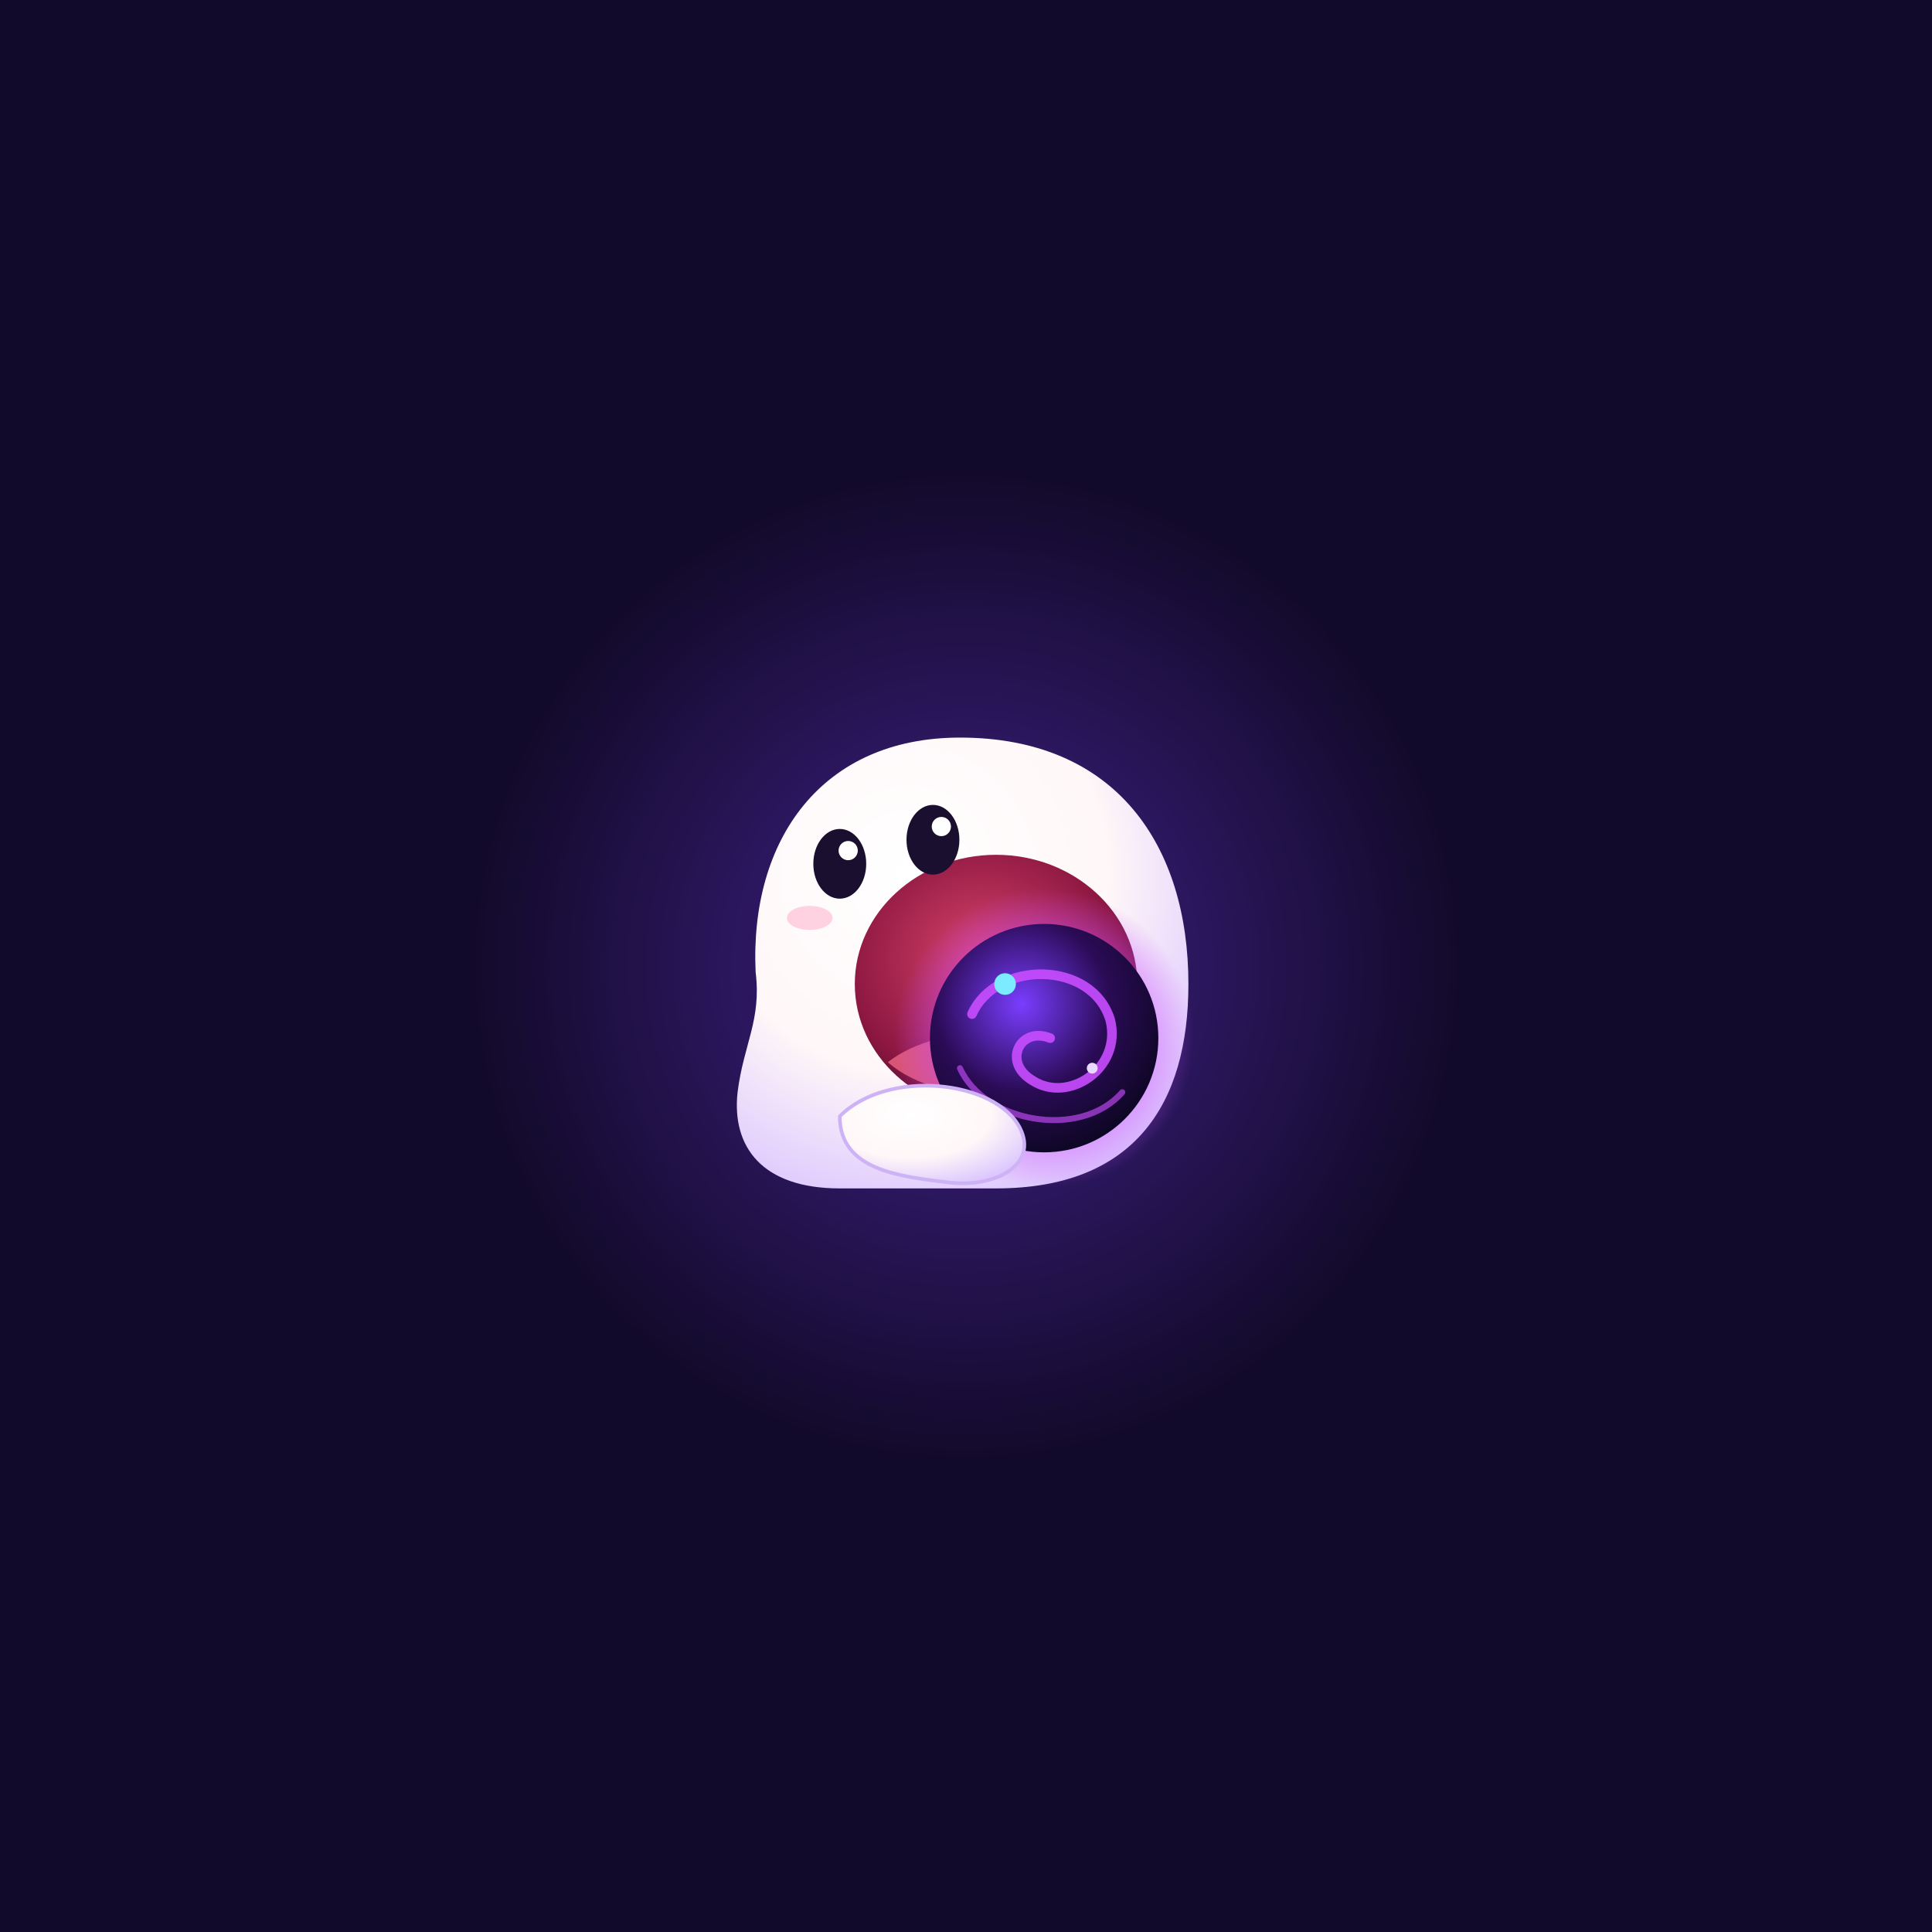
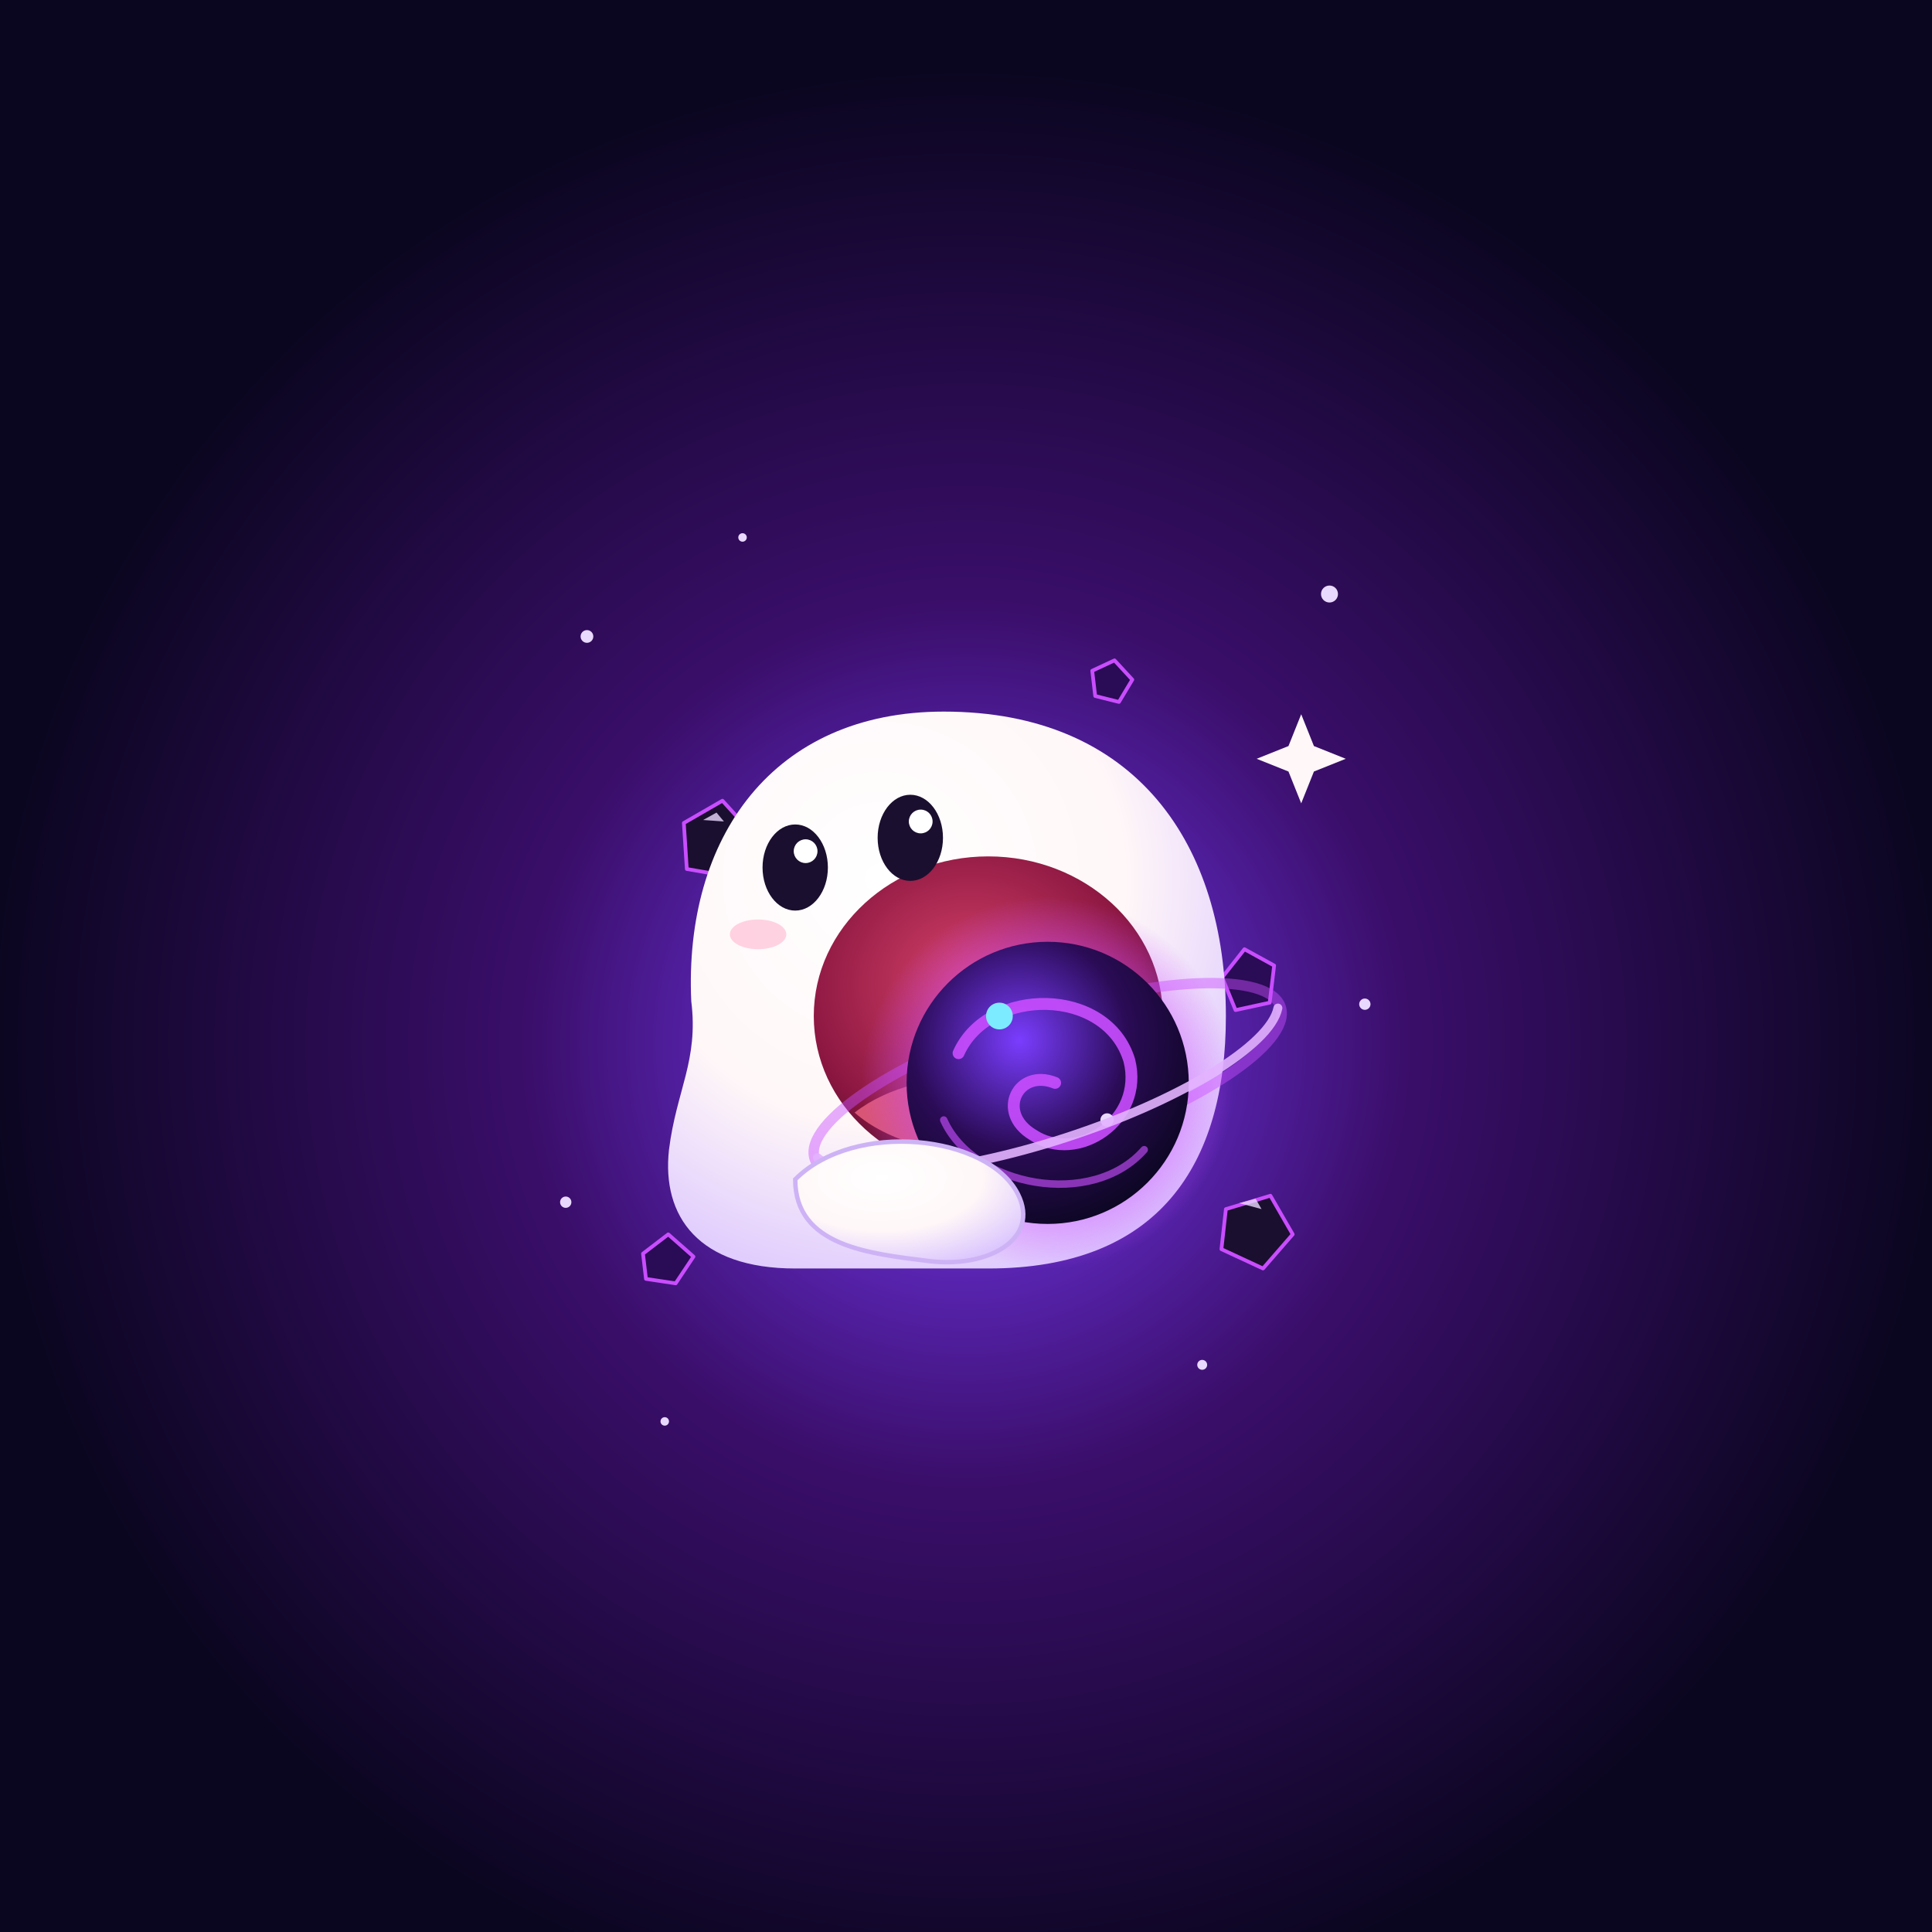
<svg xmlns="http://www.w3.org/2000/svg" viewBox="0 0 2732 2732">
  <defs>
-     <radialGradient id="unused-bg" cx="0.62" cy="0.62" r="0.85">
+     <radialGradient id="bg" cx="0.5" cy="0.54" r="0.5">
      <stop offset="0" stop-color="#7a3dff" />
      <stop offset=".45" stop-color="#3a0e6a" />
      <stop offset="1" stop-color="#0b0620" />
    </radialGradient>
    <radialGradient id="body" cx="0.38" cy="0.3" r="0.8">
      <stop offset="0" stop-color="#ffffff" />
      <stop offset=".55" stop-color="#fff7f8" />
      <stop offset="1" stop-color="#d9c2ff" />
    </radialGradient>
    <radialGradient id="mouth" cx="0.45" cy="0.4" r="0.7">
      <stop offset="0" stop-color="#d8436a" />
      <stop offset=".7" stop-color="#8a1640" />
      <stop offset="1" stop-color="#3a0e2a" />
    </radialGradient>
    <radialGradient id="orb" cx="0.4" cy="0.35" r="0.7">
      <stop offset="0" stop-color="#7a3dff" />
      <stop offset=".55" stop-color="#2a0b55" />
      <stop offset="1" stop-color="#0b0620" />
    </radialGradient>
    <radialGradient id="halo" cx="0.5" cy="0.5" r="0.5">
      <stop offset=".55" stop-color="#c94dff" stop-opacity=".7" />
      <stop offset="1" stop-color="#c94dff" stop-opacity="0" />
    </radialGradient>
  </defs>
-   <radialGradient id="glow" cx="0.5" cy="0.5" r="0.5">
-     <stop offset="0" stop-color="#7a3dff" stop-opacity=".45" />
-     <stop offset="1" stop-color="#7a3dff" stop-opacity="0" />
-   </radialGradient>
-   <rect width="2732" height="2732" fill="#120a2a" />
-   <circle cx="1366" cy="1366" r="700" fill="url(#glow)" />
-   <g transform="translate(1366 1366) scale(0.85) translate(-510 -530)">
+   <rect width="2732" height="2732" fill="url(#bg)" />
+   <g fill="#ead9ff">
+     <circle cx="830" cy="900" r="9" />
+     <circle cx="1880" cy="840" r="12" />
+     <circle cx="1930" cy="1420" r="8" />
+     <circle cx="800" cy="1700" r="8" />
+     <circle cx="1050" cy="760" r="6" />
+     <circle cx="1700" cy="1930" r="7" />
+     <circle cx="940" cy="2010" r="6" />
+   </g>
+   <path d="M1840 1010 l18 45 45 18 -45 18 -18 45 -18 -45 -45 -18 45 -18z" fill="#fff7f8" />
+   <g transform="translate(1366 1400) scale(1.05) translate(-530 -525)">
+     <g stroke="#c94dff" stroke-width="5" stroke-linejoin="round">
+       <path d="M150 300 l52 -30 40 44 -30 58 -58 -10z" fill="#1a0f2e" />
+       <path d="M905 470 l40 22 -6 50 -46 10 -18 -44z" fill="#2a0b55" />
+       <path d="M880 820 l60 -18 30 52 -40 46 -56 -26z" fill="#1a0f2e" />
+       <path d="M95 880 l34 -26 34 30 -24 36 -40 -6z" fill="#2a0b55" />
+       <path d="M700 95 l30 -14 24 26 -18 30 -32 -8z" fill="#2a0b55" />
+     </g>
+     <g fill="#ead9ff" opacity=".8">
+       <path d="M176 296 l18 -10 10 12z" />
+       <path d="M898 812 l22 -6 8 14z" />
+     </g>
    <path d="M500 150 C 760 150 880 330 880 560 C 880 760 790 900 560 900 L 300 900 C 170 900 120 830 130 740 C 140 660 170 620 160 540 C 150 320 270 150 500 150 Z" fill="url(#body)" />
    <ellipse cx="560" cy="560" rx="235" ry="215" fill="url(#mouth)" />
    <path d="M380 690 C 470 620 640 630 740 700 C 680 760 470 770 380 690 Z" fill="#e8607f" opacity=".85" />
    <circle cx="640" cy="650" r="250" fill="url(#halo)" />
+     <ellipse cx="640" cy="650" rx="330" ry="92" transform="rotate(-18 640 650)" fill="none" stroke="#c94dff" stroke-width="14" opacity=".45" />
    <circle cx="640" cy="650" r="190" fill="url(#orb)" />
    <g fill="none" stroke="#c94dff" stroke-linecap="round" opacity=".9">
      <path d="M520 610 C 560 520 720 520 750 620 C 770 700 680 760 620 720 C 570 690 600 630 650 650" stroke-width="16" />
      <path d="M500 700 C 540 790 700 820 770 740" stroke-width="10" opacity=".7" />
    </g>
    <circle cx="575" cy="560" r="18" fill="#7debff" />
    <circle cx="720" cy="700" r="9" fill="#ead9ff" />
+     <path d="M314 650 A 330 92 0 0 0 966 650" transform="rotate(-18 640 650)" fill="none" stroke="#e3b3ff" stroke-width="12" stroke-linecap="round" opacity=".9" />
    <path d="M300 780 C 380 700 560 720 600 800 C 630 860 560 900 480 890 C 400 880 300 870 300 780 Z" fill="url(#body)" stroke="#cdb3f5" stroke-width="6" />
    <ellipse cx="300" cy="360" rx="44" ry="58" fill="#1a0f2e" />
    <ellipse cx="455" cy="320" rx="44" ry="58" fill="#1a0f2e" />
    <circle cx="314" cy="338" r="16" fill="#fff" />
    <circle cx="469" cy="298" r="16" fill="#fff" />
    <ellipse cx="250" cy="450" rx="38" ry="20" fill="#ff9fc0" opacity=".45" />
  </g>
</svg>
